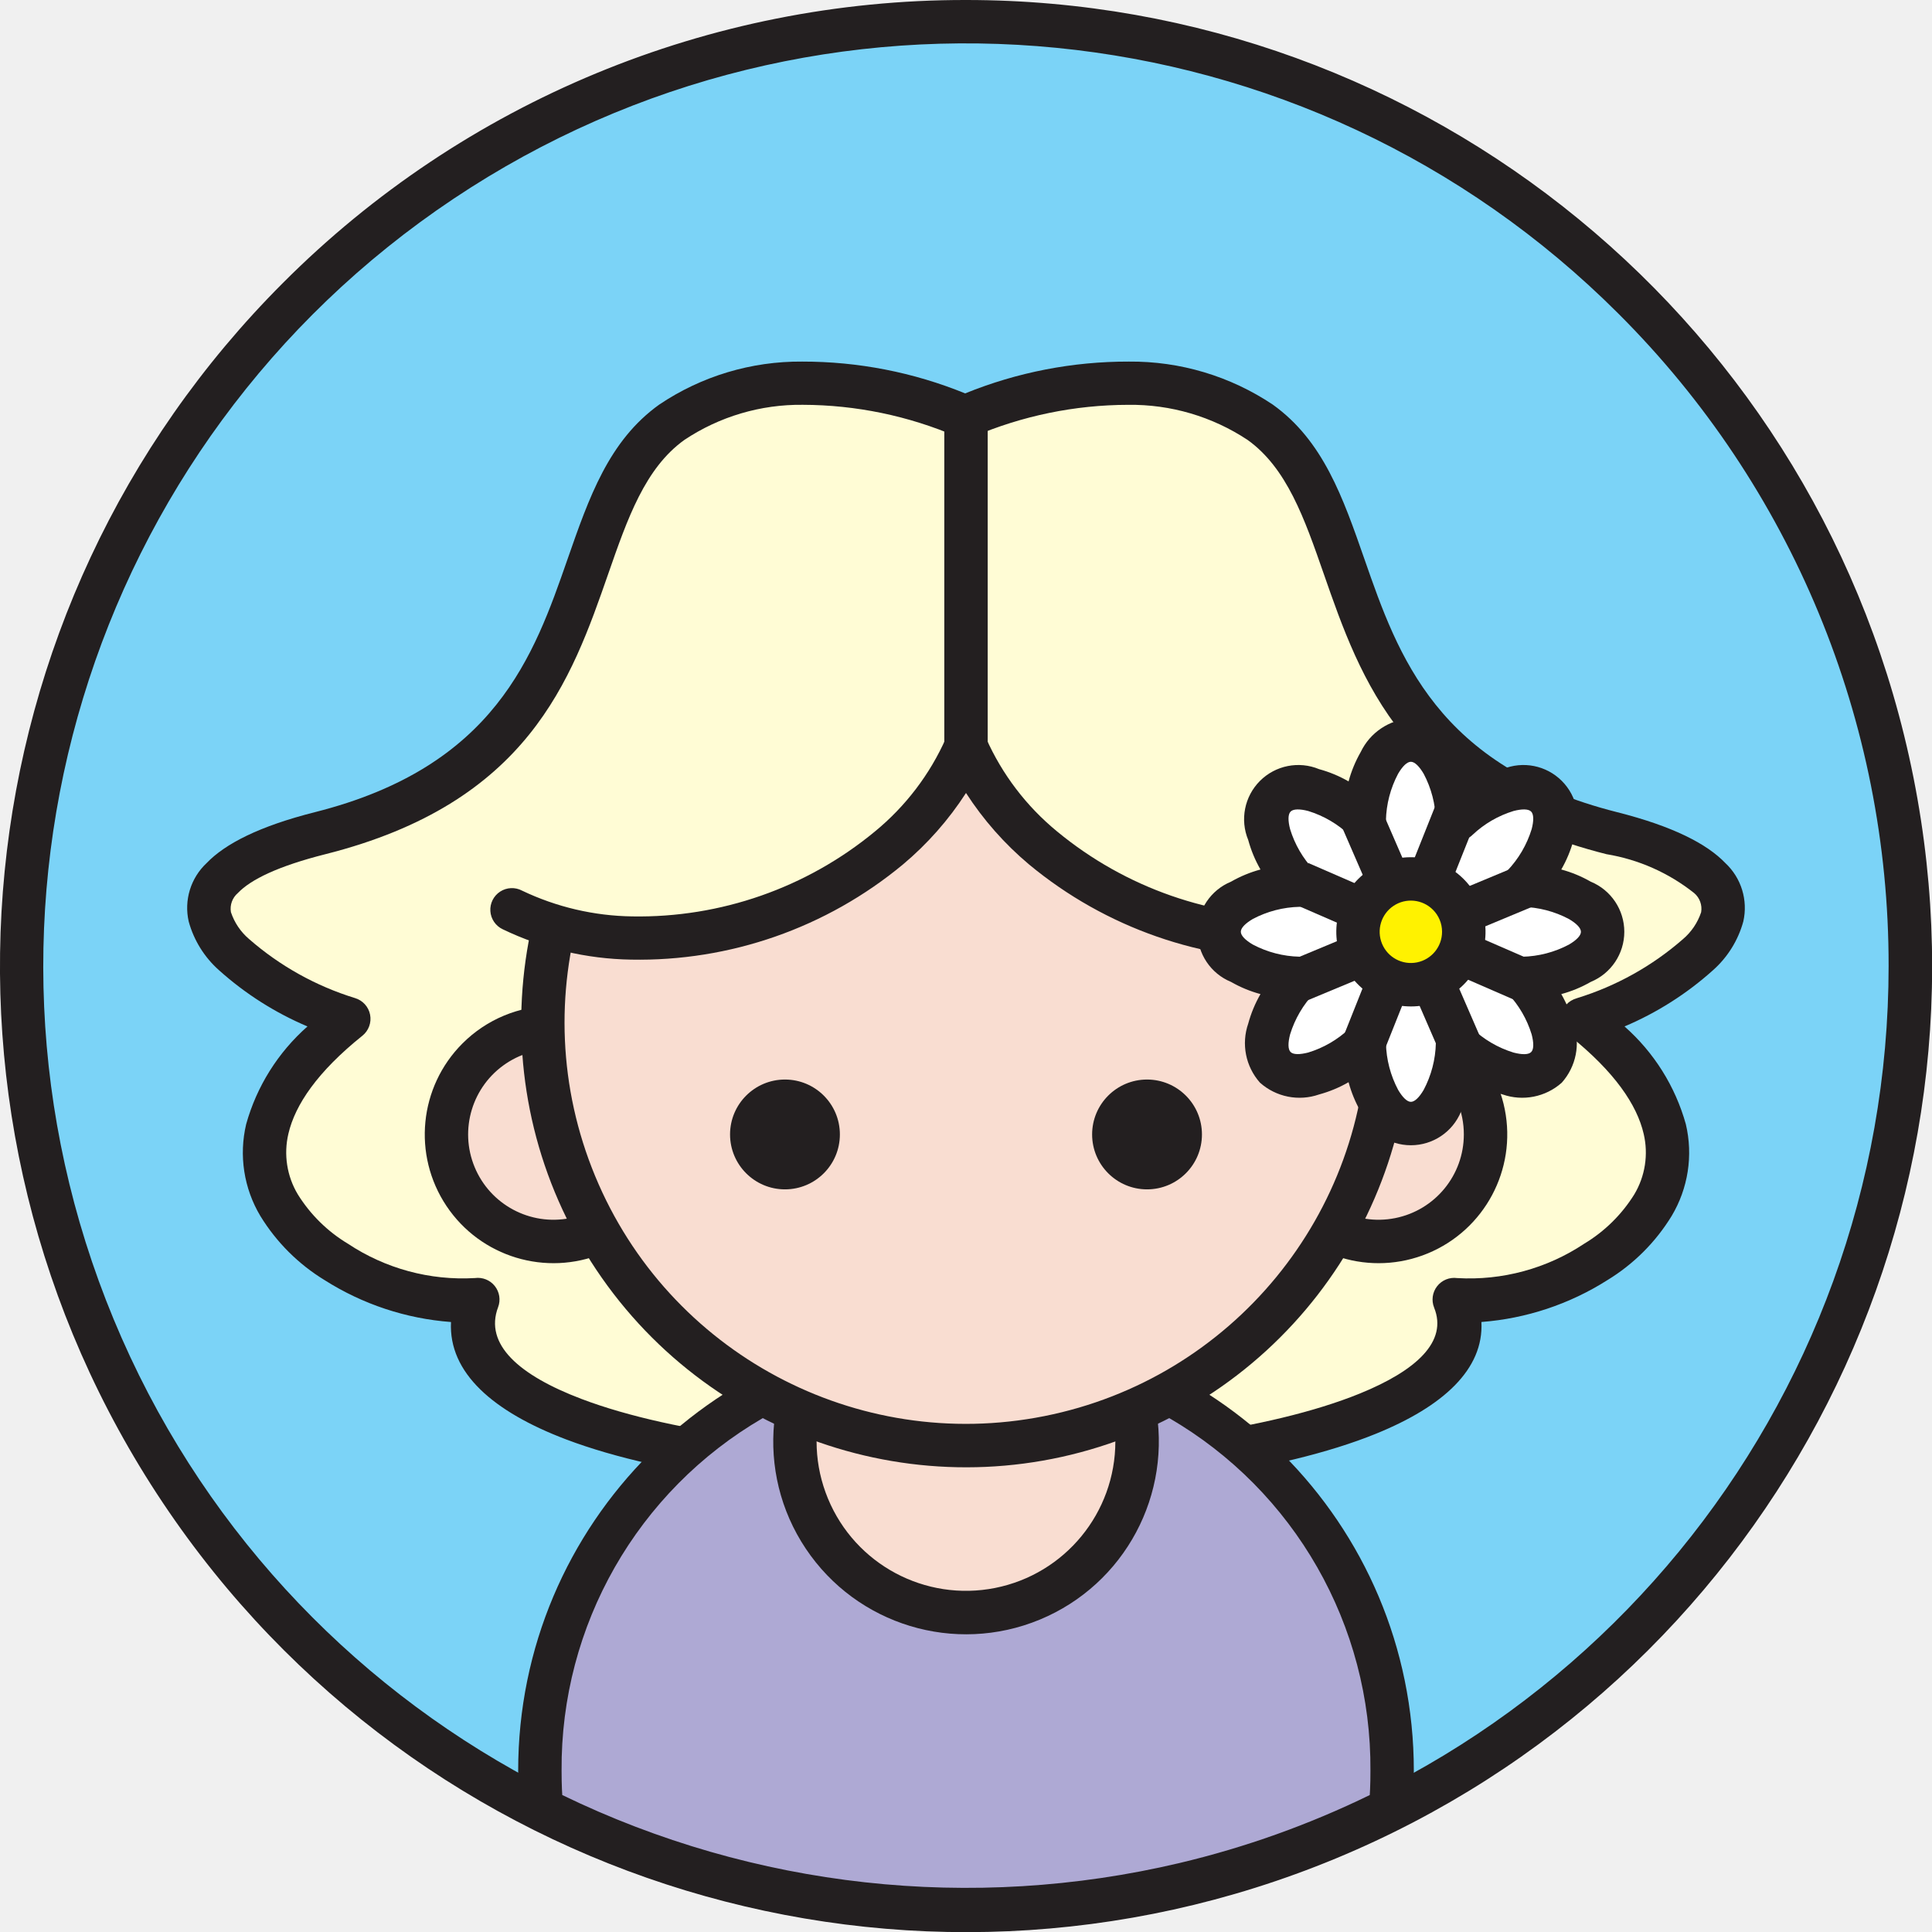
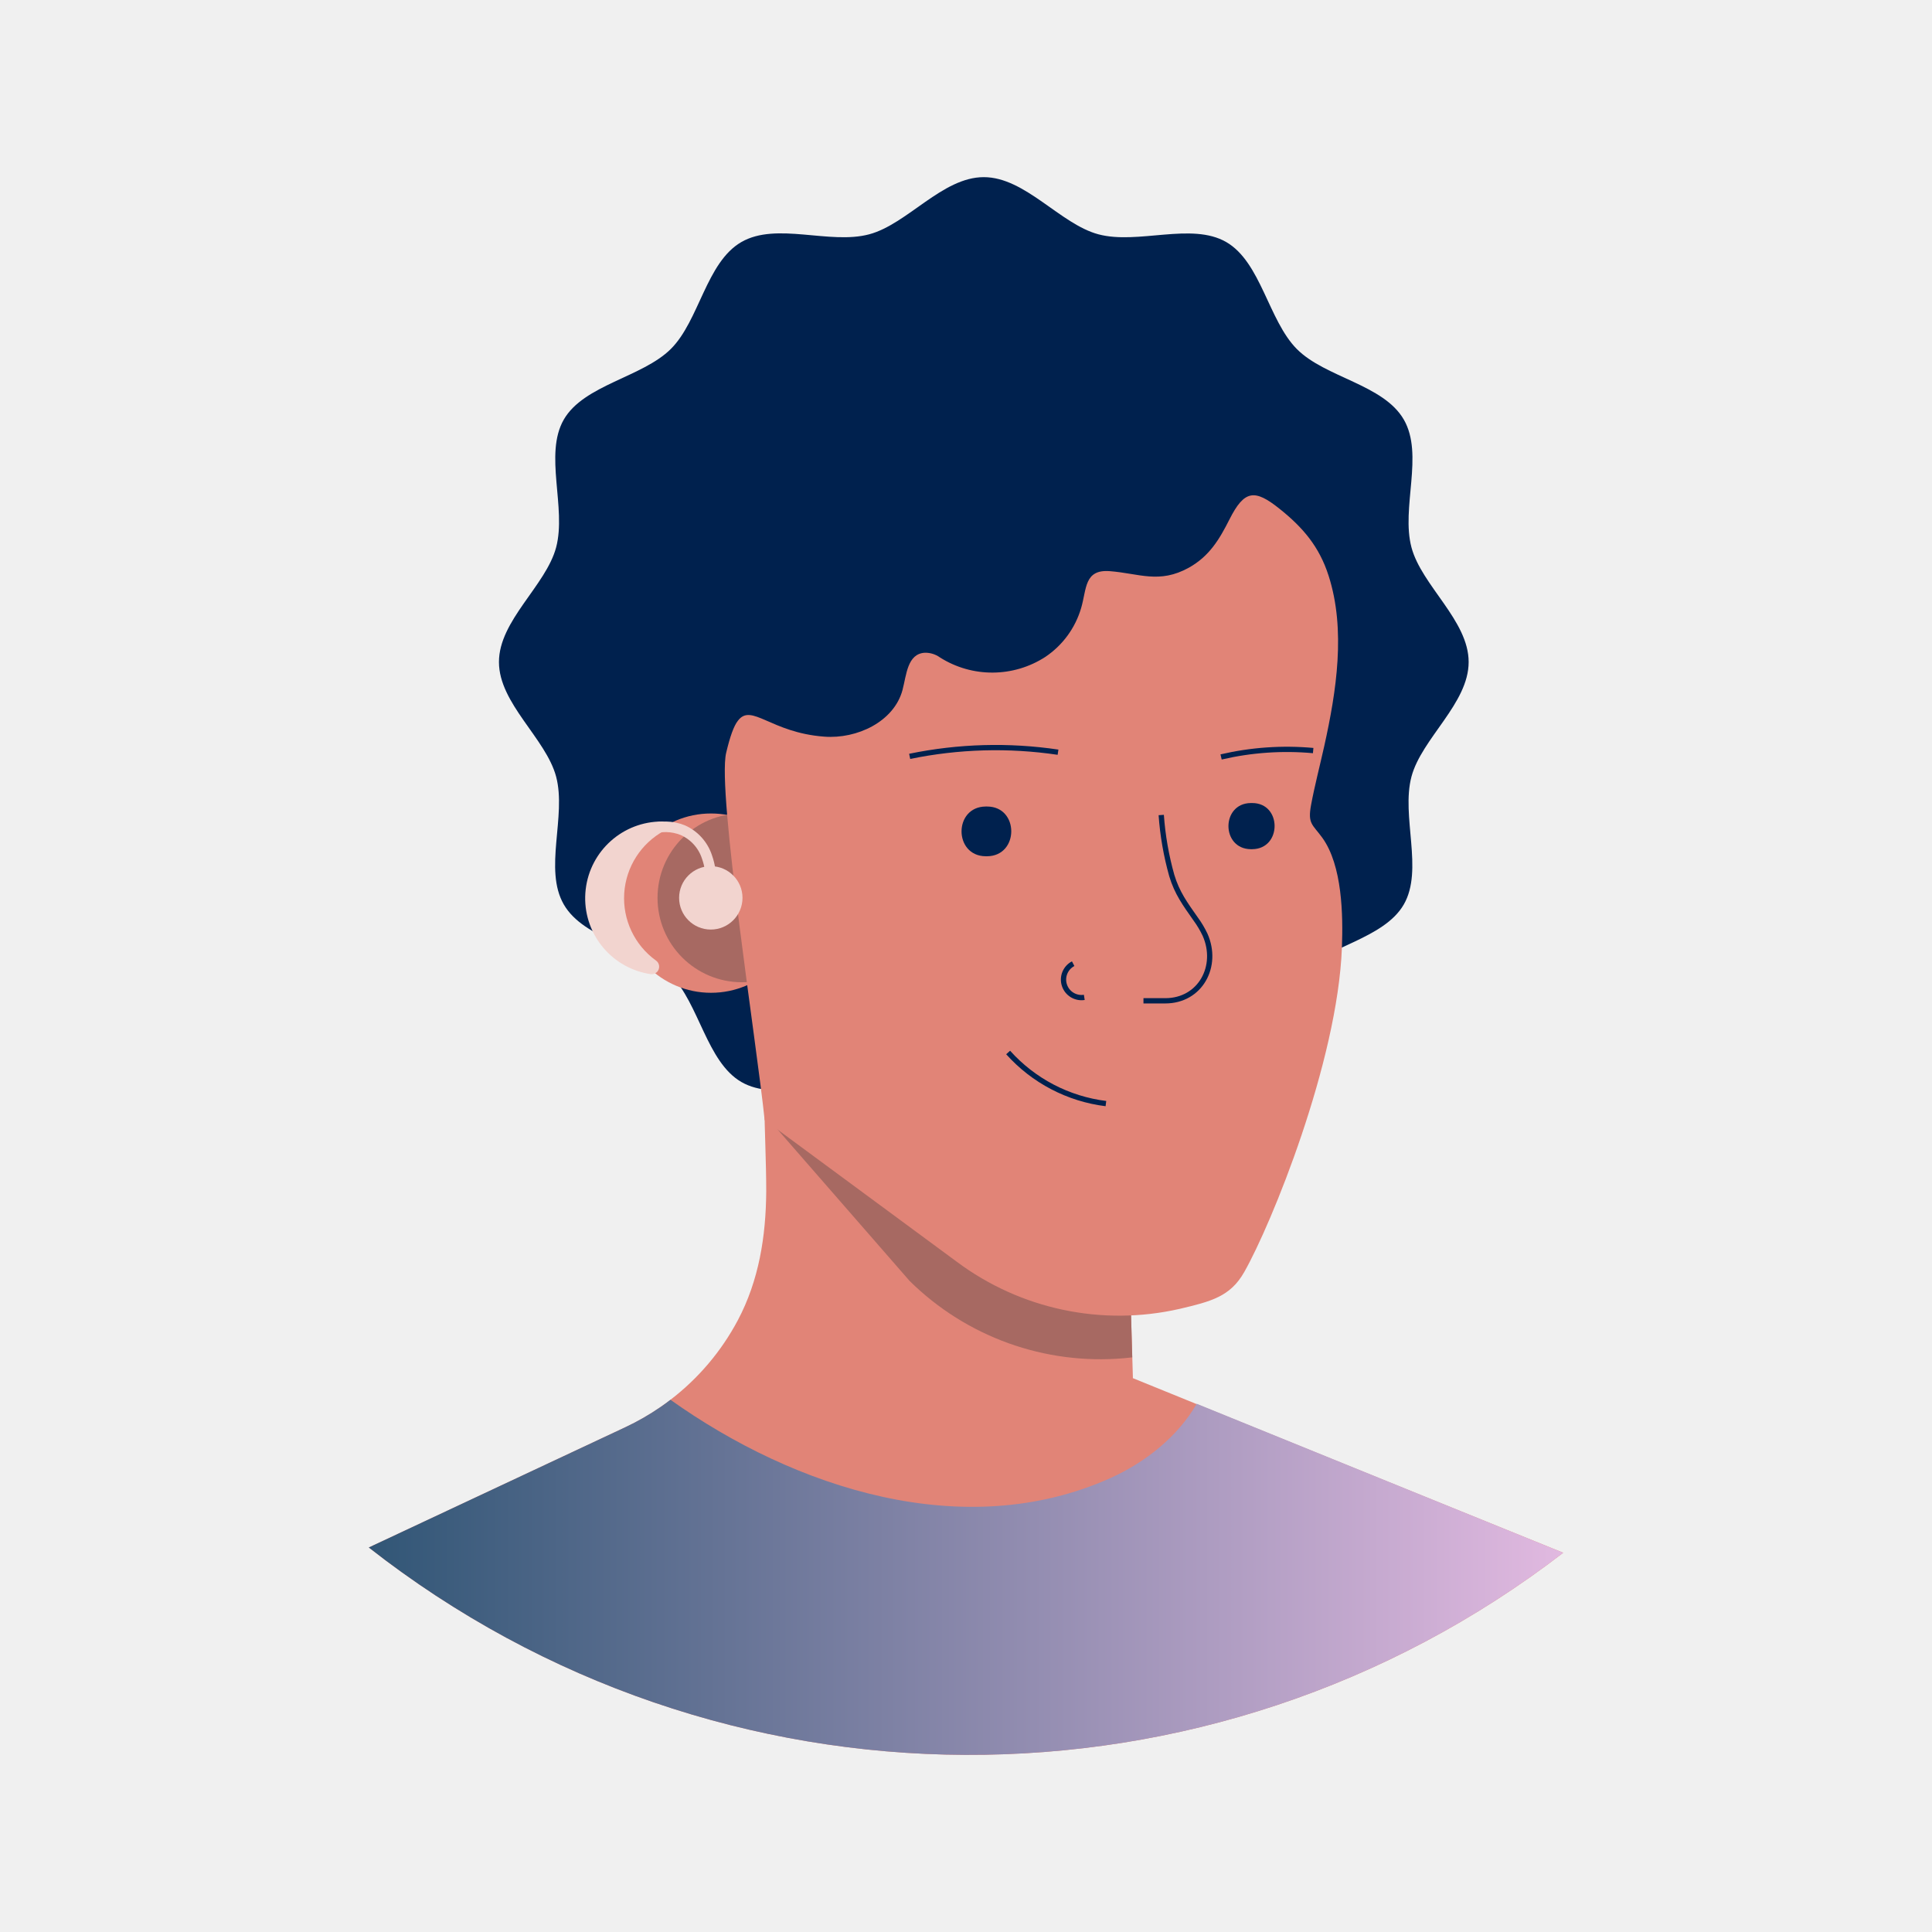
- <svg xmlns="http://www.w3.org/2000/svg" width="800px" height="800px" viewBox="0 0 89.048 89.048">
+ <svg xmlns="http://www.w3.org/2000/svg" width="800px" height="800px" viewBox="0 0 366.34 366.34" id="Layer_1" data-name="Layer 1">
  <defs>
-     <style>.a{fill:#7bd3f7;}.b,.g{fill:#231f20;}.b,.c,.d,.f,.h,.i{fill-rule:evenodd;}.c{fill:#fffcd5;}.d{fill:#aea9d4;}.e,.f{fill:#f9ddd1;}.h{fill:#ffffff;}.i{fill:#fff200;}</style>
+     <style>.cls-1{fill:#00214e;}.cls-2{fill:#e18477;}.cls-3{fill:#a76962;}.cls-4,.cls-7{fill:none;stroke-miterlimit:10;}.cls-4{stroke:#00214e;}.cls-5{fill:url(#linear-gradient);}.cls-6{fill:#f2d4cf;}.cls-7{stroke:#f2d4cf;stroke-width:2px;}</style>
+     <linearGradient id="linear-gradient" x1="69.93" y1="299.08" x2="296.41" y2="299.08" gradientUnits="userSpaceOnUse">
+       <stop offset="0" stop-color="#315676" />
+       <stop offset="1" stop-color="#e1b9e0" />
+     </linearGradient>
  </defs>
-   <circle class="a" cx="44.524" cy="44.524" r="43.524" />
-   <path class="b" d="M44.524,0a44.525,44.525,0,1,1-31.483,13.041A44.386,44.386,0,0,1,44.524,0ZM74.593,14.455A42.525,42.525,0,1,0,87.048,44.524,42.392,42.392,0,0,0,74.593,14.455Z" />
-   <path class="c" d="M22.024,59.895C17.157,60.58,6.444,54.688,16.08,46.961c-3.404-1-11.897-5.887-1.316-8.559,13.928-3.518,10.555-14.892,16.201-18.939,2.592-1.857,7.271-2.786,13.521-.259,6.25-2.528,11.006-1.599,13.599.259C63.73,23.51,60.357,34.884,74.285,38.401c10.581,2.672,2.088,7.56-1.316,8.559,9.636,7.728-1.078,13.619-5.945,12.934C71.257,70.308,17.931,70.685,22.024,59.895Z" />
-   <path class="b" d="M20.787,60.933a12.617,12.617,0,0,1-5.824-1.93,8.896,8.896,0,0,1-2.964-2.959,5.688,5.688,0,0,1-.653-4.229,9.362,9.362,0,0,1,2.826-4.505,14.664,14.664,0,0,1-4.077-2.591A4.645,4.645,0,0,1,8.697,42.472a2.827,2.827,0,0,1,.826-2.691c.847-.884,2.418-1.698,4.998-2.349C22.827,35.335,24.61,30.22,26.156,25.78c.996-2.859,1.905-5.467,4.226-7.13a11.633,11.633,0,0,1,6.593-1.984,19.818,19.818,0,0,1,7.51,1.466,19.92,19.92,0,0,1,7.544-1.466A11.734,11.734,0,0,1,58.666,18.65c2.321,1.663,3.23,4.272,4.226,7.13,1.546,4.439,3.329,9.554,11.635,11.652,2.58.651,4.152,1.465,4.998,2.349a2.828,2.828,0,0,1,.826,2.691,4.645,4.645,0,0,1-1.398,2.247,14.664,14.664,0,0,1-4.077,2.591,9.359,9.359,0,0,1,2.826,4.505,5.685,5.685,0,0,1-.653,4.229,8.896,8.896,0,0,1-2.964,2.959A12.624,12.624,0,0,1,68.28,60.932c.112,2.178-1.757,3.889-4.862,5.151-4.374,1.778-11.446,2.706-18.541,2.758-7.086.051-14.238-.772-18.782-2.496-3.367-1.278-5.424-3.07-5.308-5.412Zm-4.753-3.61a9.562,9.562,0,0,0,5.855,1.584.998.998,0,0,1,1.07,1.34c-.651,1.717.965,3.14,3.84,4.231,4.321,1.639,11.207,2.421,18.072,2.371,6.856-.05,13.65-.931,17.799-2.617,2.624-1.067,4.063-2.405,3.43-3.961l.001,0a.998.998,0,0,1,1.062-1.363,9.562,9.562,0,0,0,5.855-1.584,6.912,6.912,0,0,0,2.307-2.271,3.754,3.754,0,0,0,.434-2.792c-.31-1.341-1.341-2.859-3.405-4.516-.556-.605-.514-1.491.336-1.74a13.402,13.402,0,0,0,4.875-2.715,2.78,2.78,0,0,0,.843-1.246.949.949,0,0,0-.318-.878A8.791,8.791,0,0,0,74.043,39.37c-9.35-2.362-11.323-8.021-13.034-12.933-.886-2.542-1.694-4.862-3.507-6.161a9.734,9.734,0,0,0-5.504-1.617A18.224,18.224,0,0,0,44.856,20.13a.995.995,0,0,1-.742,0,18.136,18.136,0,0,0-7.108-1.472,9.635,9.635,0,0,0-5.46,1.617c-1.813,1.299-2.622,3.619-3.507,6.161-1.711,4.912-3.684,10.572-13.034,12.933-2.183.551-3.443,1.166-4.044,1.794a.949.949,0,0,0-.318.878,2.78,2.78,0,0,0,.843,1.246,13.41,13.41,0,0,0,4.875,2.715.998.998,0,0,1,.344,1.734c-2.069,1.66-3.103,3.18-3.413,4.522a3.755,3.755,0,0,0,.434,2.792A6.912,6.912,0,0,0,16.033,57.323Z" />
-   <path class="d" d="M64.085,83.377a43.573,43.573,0,0,1-39.122,0c-.052-.581-.08-1.168-.08-1.762a19.641,19.641,0,0,1,39.281,0C64.165,82.209,64.137,82.796,64.085,83.377Z" />
-   <path class="b" d="M64.534,84.268a44.467,44.467,0,0,1-40.021,0,.998.998,0,0,1-.548-.866c-.026-.299-.046-.585-.058-.858-.016-.35-.024-.662-.024-.929a20.641,20.641,0,0,1,41.282,0c0,.267-.009.579-.024.929-.013.29-.035.598-.063.919a.995.995,0,0,1-.544.803l.001.002ZM54.36,85.87a42.224,42.224,0,0,0,8.774-3.135l.015-.277c.011-.236.016-.516.016-.843a18.641,18.641,0,1,0-37.281,0c0,.327.006.607.016.843l.015.277A42.686,42.686,0,0,0,54.36,85.87Z" />
-   <circle class="e" cx="44.524" cy="66.439" r="7.885" />
-   <path class="b" d="M44.524,57.554a8.886,8.886,0,1,1-6.282,2.603,8.856,8.856,0,0,1,6.282-2.603Zm4.868,4.016a6.885,6.885,0,1,0,2.016,4.868A6.863,6.863,0,0,0,49.392,61.571Z" />
-   <path class="f" d="M63.539,47.357a4.931,4.931,0,1,1-4.931,4.931A4.931,4.931,0,0,1,63.539,47.357Z" />
-   <path class="b" d="M63.539,46.357a5.932,5.932,0,1,1-4.194,1.737,5.913,5.913,0,0,1,4.194-1.737Zm2.78,3.151a3.932,3.932,0,1,0,1.151,2.78A3.92,3.92,0,0,0,66.319,49.508Z" />
-   <path class="f" d="M25.51,47.357a4.931,4.931,0,1,1-4.931,4.931A4.931,4.931,0,0,1,25.51,47.357Z" />
-   <path class="b" d="M25.51,46.357a5.932,5.932,0,1,1-4.194,1.737A5.913,5.913,0,0,1,25.51,46.357Zm2.78,3.151a3.932,3.932,0,1,0,1.151,2.78A3.92,3.92,0,0,0,28.29,49.508Z" />
-   <circle class="e" cx="44.524" cy="47.126" r="19.5" />
-   <path class="b" d="M44.524,26.626A20.501,20.501,0,1,1,30.029,32.63a20.436,20.436,0,0,1,14.495-6.005Zm13.082,7.418A18.501,18.501,0,1,0,63.024,47.126,18.442,18.442,0,0,0,57.606,34.044Z" />
-   <path class="b" d="M36.18,49.757a2.531,2.531,0,1,1-2.531,2.531A2.531,2.531,0,0,1,36.18,49.757Z" />
-   <path class="b" d="M52.868,49.757a2.531,2.531,0,1,1-2.531,2.531A2.531,2.531,0,0,1,52.868,49.757Z" />
-   <path class="c" d="M36.342,23.079c2.409-2.894,14.111-2.996,16.515-.015l14.319,17.76c-3.071,2.493-8.246,3.196-13.385,1.452-4.5-1.526-7.879-4.557-9.268-7.869-1.389,3.313-4.769,6.343-9.268,7.87-5.241,1.778-10.518,1.011-13.565-1.603Z" />
-   <path class="b" d="M65.031,41.025a.998.998,0,0,1,.899,1.781,14.131,14.131,0,0,1-5.931,1.422,19.065,19.065,0,0,1-12.565-4.381,14.724,14.724,0,0,1-2.91-3.298,14.704,14.704,0,0,1-2.91,3.298A19.062,19.062,0,0,1,29.081,44.23a14.168,14.168,0,0,1-5.91-1.399.996.996,0,1,1,.891-1.781,12.171,12.171,0,0,0,5.074,1.188,17.1,17.1,0,0,0,11.19-3.914A11.707,11.707,0,0,0,43.602,34.02a1,1,0,0,1,1.844,0,11.716,11.716,0,0,0,3.277,4.303,17.102,17.102,0,0,0,11.221,3.913A12.12,12.12,0,0,0,65.031,41.025Z" />
-   <rect class="g" x="43.524" y="19.395" width="2" height="15.225" />
-   <path class="h" d="M65.029,34.111c1.122,0,2.043,1.605,2.146,3.655,1.522-1.378,3.309-1.861,4.103-1.067s.31,2.58-1.068,4.103c2.051.103,3.656,1.024,3.656,2.146s-1.605,2.043-3.656,2.146c1.377,1.522,1.861,3.309,1.067,4.102s-2.58.31-4.102-1.067c-.103,2.051-1.024,3.656-2.146,3.656s-2.043-1.605-2.146-3.656c-1.522,1.377-3.309,1.861-4.102,1.067s-.31-2.58,1.067-4.102c-2.051-.103-3.656-1.024-3.656-2.146s1.605-2.043,3.656-2.146c-1.378-1.523-1.861-3.309-1.067-4.103s2.58-.31,4.103,1.067c.103-2.05,1.024-3.655,2.146-3.655ZM64.693,43.76a1.177,1.177,0,0,1,.672,0,1.179,1.179,0,0,1,.476-.476,1.18,1.18,0,0,1,0-.673,1.178,1.178,0,0,1-.475-.475,1.182,1.182,0,0,1-.673,0,1.18,1.18,0,0,1-.475.475,1.177,1.177,0,0,1,0,.673,1.178,1.178,0,0,1,.476.476Z" />
-   <path class="b" d="M65.029,33.111a2.737,2.737,0,0,1,2.309,1.546,5.752,5.752,0,0,1,.562,1.359,5.75,5.75,0,0,1,1.36-.565,2.499,2.499,0,0,1,3.266,3.266,5.75,5.75,0,0,1-.565,1.359,5.749,5.749,0,0,1,1.359.562,2.498,2.498,0,0,1,0,4.619,5.749,5.749,0,0,1-1.359.562,5.753,5.753,0,0,1,.565,1.36,2.738,2.738,0,0,1-.541,2.721l-.002.002-.002.002-.005.005a2.74,2.74,0,0,1-2.716.536,5.745,5.745,0,0,1-1.36-.565,5.752,5.752,0,0,1-.562,1.36,2.498,2.498,0,0,1-4.619,0,5.748,5.748,0,0,1-.562-1.36,5.745,5.745,0,0,1-1.359.565,2.738,2.738,0,0,1-2.721-.541l-.002-.002-.002-.002-.005-.005a2.741,2.741,0,0,1-.536-2.716,5.748,5.748,0,0,1,.565-1.36,5.754,5.754,0,0,1-1.359-.562,2.498,2.498,0,0,1,0-4.619,5.748,5.748,0,0,1,1.359-.562,5.752,5.752,0,0,1-.565-1.36,2.499,2.499,0,0,1,3.266-3.265,5.75,5.75,0,0,1,1.359.565,5.748,5.748,0,0,1,.562-1.359,2.737,2.737,0,0,1,2.309-1.546Zm.59,2.554c-.202-.344-.413-.554-.59-.554s-.389.21-.59.554a4.826,4.826,0,0,0-.56,2.149h-.001a.996.996,0,0,1-1.663.692A4.828,4.828,0,0,0,60.298,37.38c-.387-.101-.685-.1-.811.025s-.126.423-.025.81a4.788,4.788,0,0,0,1.092,1.882.997.997,0,0,1-.66,1.7,4.827,4.827,0,0,0-2.149.559c-.344.202-.554.413-.554.59s.21.389.554.59a4.827,4.827,0,0,0,2.149.559v.001a.996.996,0,0,1,.692,1.663,4.822,4.822,0,0,0-1.124,1.917c-.101.389-.102.687.021.81l.004.004c.123.123.422.122.81.022A4.784,4.784,0,0,0,62.18,47.422a.997.997,0,0,1,1.7.66,4.827,4.827,0,0,0,.56,2.149c.202.344.413.554.59.554s.389-.21.59-.554a4.827,4.827,0,0,0,.56-2.149h.001a.996.996,0,0,1,1.663-.692,4.822,4.822,0,0,0,1.917,1.124c.389.101.687.102.81-.022l.004-.004c.123-.123.122-.422.021-.81a4.782,4.782,0,0,0-1.092-1.881.997.997,0,0,1,.66-1.7,4.825,4.825,0,0,0,2.149-.559c.344-.202.554-.413.554-.59s-.21-.389-.554-.59a4.825,4.825,0,0,0-2.149-.559V41.796a.996.996,0,0,1-.692-1.663,4.827,4.827,0,0,0,1.124-1.917c.101-.387.1-.686-.025-.811s-.424-.126-.811-.025a4.793,4.793,0,0,0-1.88,1.091.997.997,0,0,1-1.701-.658,4.826,4.826,0,0,0-.56-2.149Zm-.618,9.047.028-.001.028.001.031.005a.998.998,0,0,0,1.155-.485l.001.001.014-.02.015-.02,0-.001.002.002c.015-.015.01-.013.015-.017l.027-.018a.997.997,0,0,0,.48-1.153l-.005-.033-.001-.025.001-.029.005-.027a.999.999,0,0,0-.491-1.164l-.015-.01-.016-.018a.12.12,0,0,0-.017-.015l-.018-.027a.997.997,0,0,0-1.156-.48l0-.001-.027.005-.029.001-.029-.001-.027-.005A.998.998,0,0,0,63.81,41.67l-.01.015-.017.016c-.015.015-.01.013-.015.017l-.027.018a.997.997,0,0,0-.48,1.156l-.001,0,.005.027.001.029-.001.028-.005.031a.997.997,0,0,0,.485,1.155l-.001.001.02.015.02.014.002.002.013.015.002.003-.002.001.014.02a.999.999,0,0,0,1.172.481Z" />
-   <polygon class="b" points="63.406 36.697 68.469 48.36 66.641 49.149 61.578 37.486 63.406 36.697" />
-   <polygon class="b" points="68.068 37.721 63.793 48.446 61.942 47.712 66.217 36.987 68.068 37.721" />
-   <rect class="g" x="59.429" y="42" width="11.415" height="1.996" transform="translate(-11.5233 28.3398) rotate(-22.6048)" />
-   <rect class="g" x="64.251" y="37.189" width="1.995" height="11.655" transform="translate(-0.2274 85.6863) rotate(-66.4873)" />
-   <path class="i" d="M65.029,40.51a2.437,2.437,0,1,1-2.438,2.437A2.438,2.438,0,0,1,65.029,40.51Z" />
-   <path class="b" d="M65.029,39.51a3.439,3.439,0,1,1-2.43,1.007,3.427,3.427,0,0,1,2.43-1.007Zm1.016,2.421a1.438,1.438,0,1,0,.421,1.016A1.434,1.434,0,0,0,66.046,41.931Z" />
+   <path class="cls-1" d="M278.48,125.53c0,7.87-8.9,14.47-10.84,21.73-2,7.52,2.34,17.67-1.46,24.25s-14.87,8-20.28,13.37-6.71,16.42-13.38,20.28-16.73-.54-24.24,1.47c-7.26,1.94-13.86,10.84-21.74,10.84s-14.47-8.9-21.73-10.84c-7.51-2-17.67,2.34-24.24-1.47s-8-14.86-13.38-20.28-16.42-6.7-20.28-13.37.54-16.73-1.46-24.25c-1.94-7.26-10.84-13.86-10.84-21.73s8.9-14.47,10.84-21.73c2-7.52-2.34-17.67,1.46-24.25s14.87-8,20.28-13.37,6.7-16.42,13.38-20.28,16.73.54,24.24-1.47c7.26-1.94,13.86-10.84,21.73-10.84s14.48,8.9,21.74,10.84c7.51,2,17.66-2.34,24.24,1.47s8,14.86,13.38,20.28,16.42,6.7,20.28,13.37-.55,16.73,1.46,24.25C269.58,111.06,278.48,117.66,278.48,125.53Z" />
+   <circle class="cls-2" cx="134.82" cy="171.25" r="17" />
+   <circle class="cls-3" cx="140.68" cy="170.25" r="16" />
+   <path class="cls-2" d="M296.41,294.43a184.56,184.56,0,0,1-226.48-1l48.66-22.81a46.83,46.83,0,0,0,6.65-3.82c.64-.44,1.28-.9,1.89-1.38a46.35,46.35,0,0,0,12.78-15.09c4-7.55,5.32-15.89,5.38-24.39,0-5.72-.31-11.44-.37-17.17q-.06-4.75-.1-9.51l2,1L152,203l2.41.41,27.88,4.74,31.12,5.3.94,32,.46,15.54v.33l12.1,4.92Z" />
+   <path class="cls-3" d="M214.69,257.38l-1.54.16a51.49,51.49,0,0,1-40.67-14.65L145.1,211.48c-.09-2.9-.2-1.1-.23-4q-.06-4.75-.1-9.51l2,1,5.2,2.69,2.41.41,27.88,4.74,31.12,5.3.94,32Z" />
+   <path class="cls-2" d="M139.93,136.65c-.79,1-1.49,2.95-2.24,6.11-1.73,7.33,5.85,55.46,7.3,69.62l36.42,26.86a51.51,51.51,0,0,0,42.29,8.94c5.87-1.39,9.59-2.29,12.24-7,5.12-9,17.69-39.79,18.51-61.51.23-6.16.08-15.56-3.72-20.82-1.85-2.55-2.8-2.6-2.13-6.21s1.68-7.47,2.51-11.21c2.29-10.33,4.12-22,.81-32.28-1.76-5.5-4.87-9.14-9.29-12.67-4.72-3.78-6.67-3.6-9.5,2-1.91,3.8-3.83,7-7.7,9.16-5.61,3.11-9.43,1.09-15,.66-4.88-.37-4.36,3.4-5.43,7a16.87,16.87,0,0,1-6.77,9.25,18.53,18.53,0,0,1-20,.11,4.75,4.75,0,0,0-2.85-.89c-3.34.18-3.49,4.19-4.25,7.07-1.61,6-8.62,9.32-14.85,8.84C146.12,138.92,142.5,133.26,139.93,136.65Z" />
+   <path class="cls-4" d="M220.19,154.54a57.27,57.27,0,0,0,2,11.48c1,3.31,2.52,5.37,4.52,8.22a18.39,18.39,0,0,1,1.79,3c2.64,5.94-.87,12.53-7.55,12.53h-4.13" />
+   <path class="cls-4" d="M191.16,199.57a29.83,29.83,0,0,0,18.54,9.69" />
+   <path class="cls-4" d="M172.49,143.42a80.57,80.57,0,0,1,28.13-.79" />
+   <path class="cls-4" d="M231.54,143.53A55,55,0,0,1,249,142.32" />
+   <path class="cls-5" d="M296.41,294.43a184.56,184.56,0,0,1-226.48-1l48.66-22.81a46.83,46.83,0,0,0,6.65-3.82c.64-.44,1.28-.9,1.89-1.38,23.55,16.76,55.69,27.33,83.49,14.82,6.62-3,12.7-7.84,16.3-14.06Z" />
+   <path class="cls-4" d="M203.49,182.73a3.41,3.41,0,0,0,2.11,6.39" />
+   <path class="cls-1" d="M187.17,152.93c6.11,0,6.11,9.38,0,9.43h-.27c-6.1-.05-6.1-9.38,0-9.43h.27Z" />
+   <path class="cls-1" d="M237.44,152.27c5.66,0,5.66,8.7,0,8.75h-.26c-5.66-.05-5.66-8.7,0-8.75h.26Z" />
+   <circle class="cls-6" cx="134.78" cy="170.25" r="6.01" />
+   <path class="cls-6" d="M123.39,184.72c-.38-.06-.76-.13-1.14-.22a14.55,14.55,0,0,1,3.3-28.73h0a.92.92,0,0,1,.42,1.74,14.56,14.56,0,0,0-1.59,24.62A1.43,1.43,0,0,1,123.39,184.72Z" />
+   <path class="cls-7" d="M123.06,157.35a8.76,8.76,0,0,1,6.42.07,8.4,8.4,0,0,1,4.58,5.09,12.89,12.89,0,0,1,.72,5" />
</svg>
